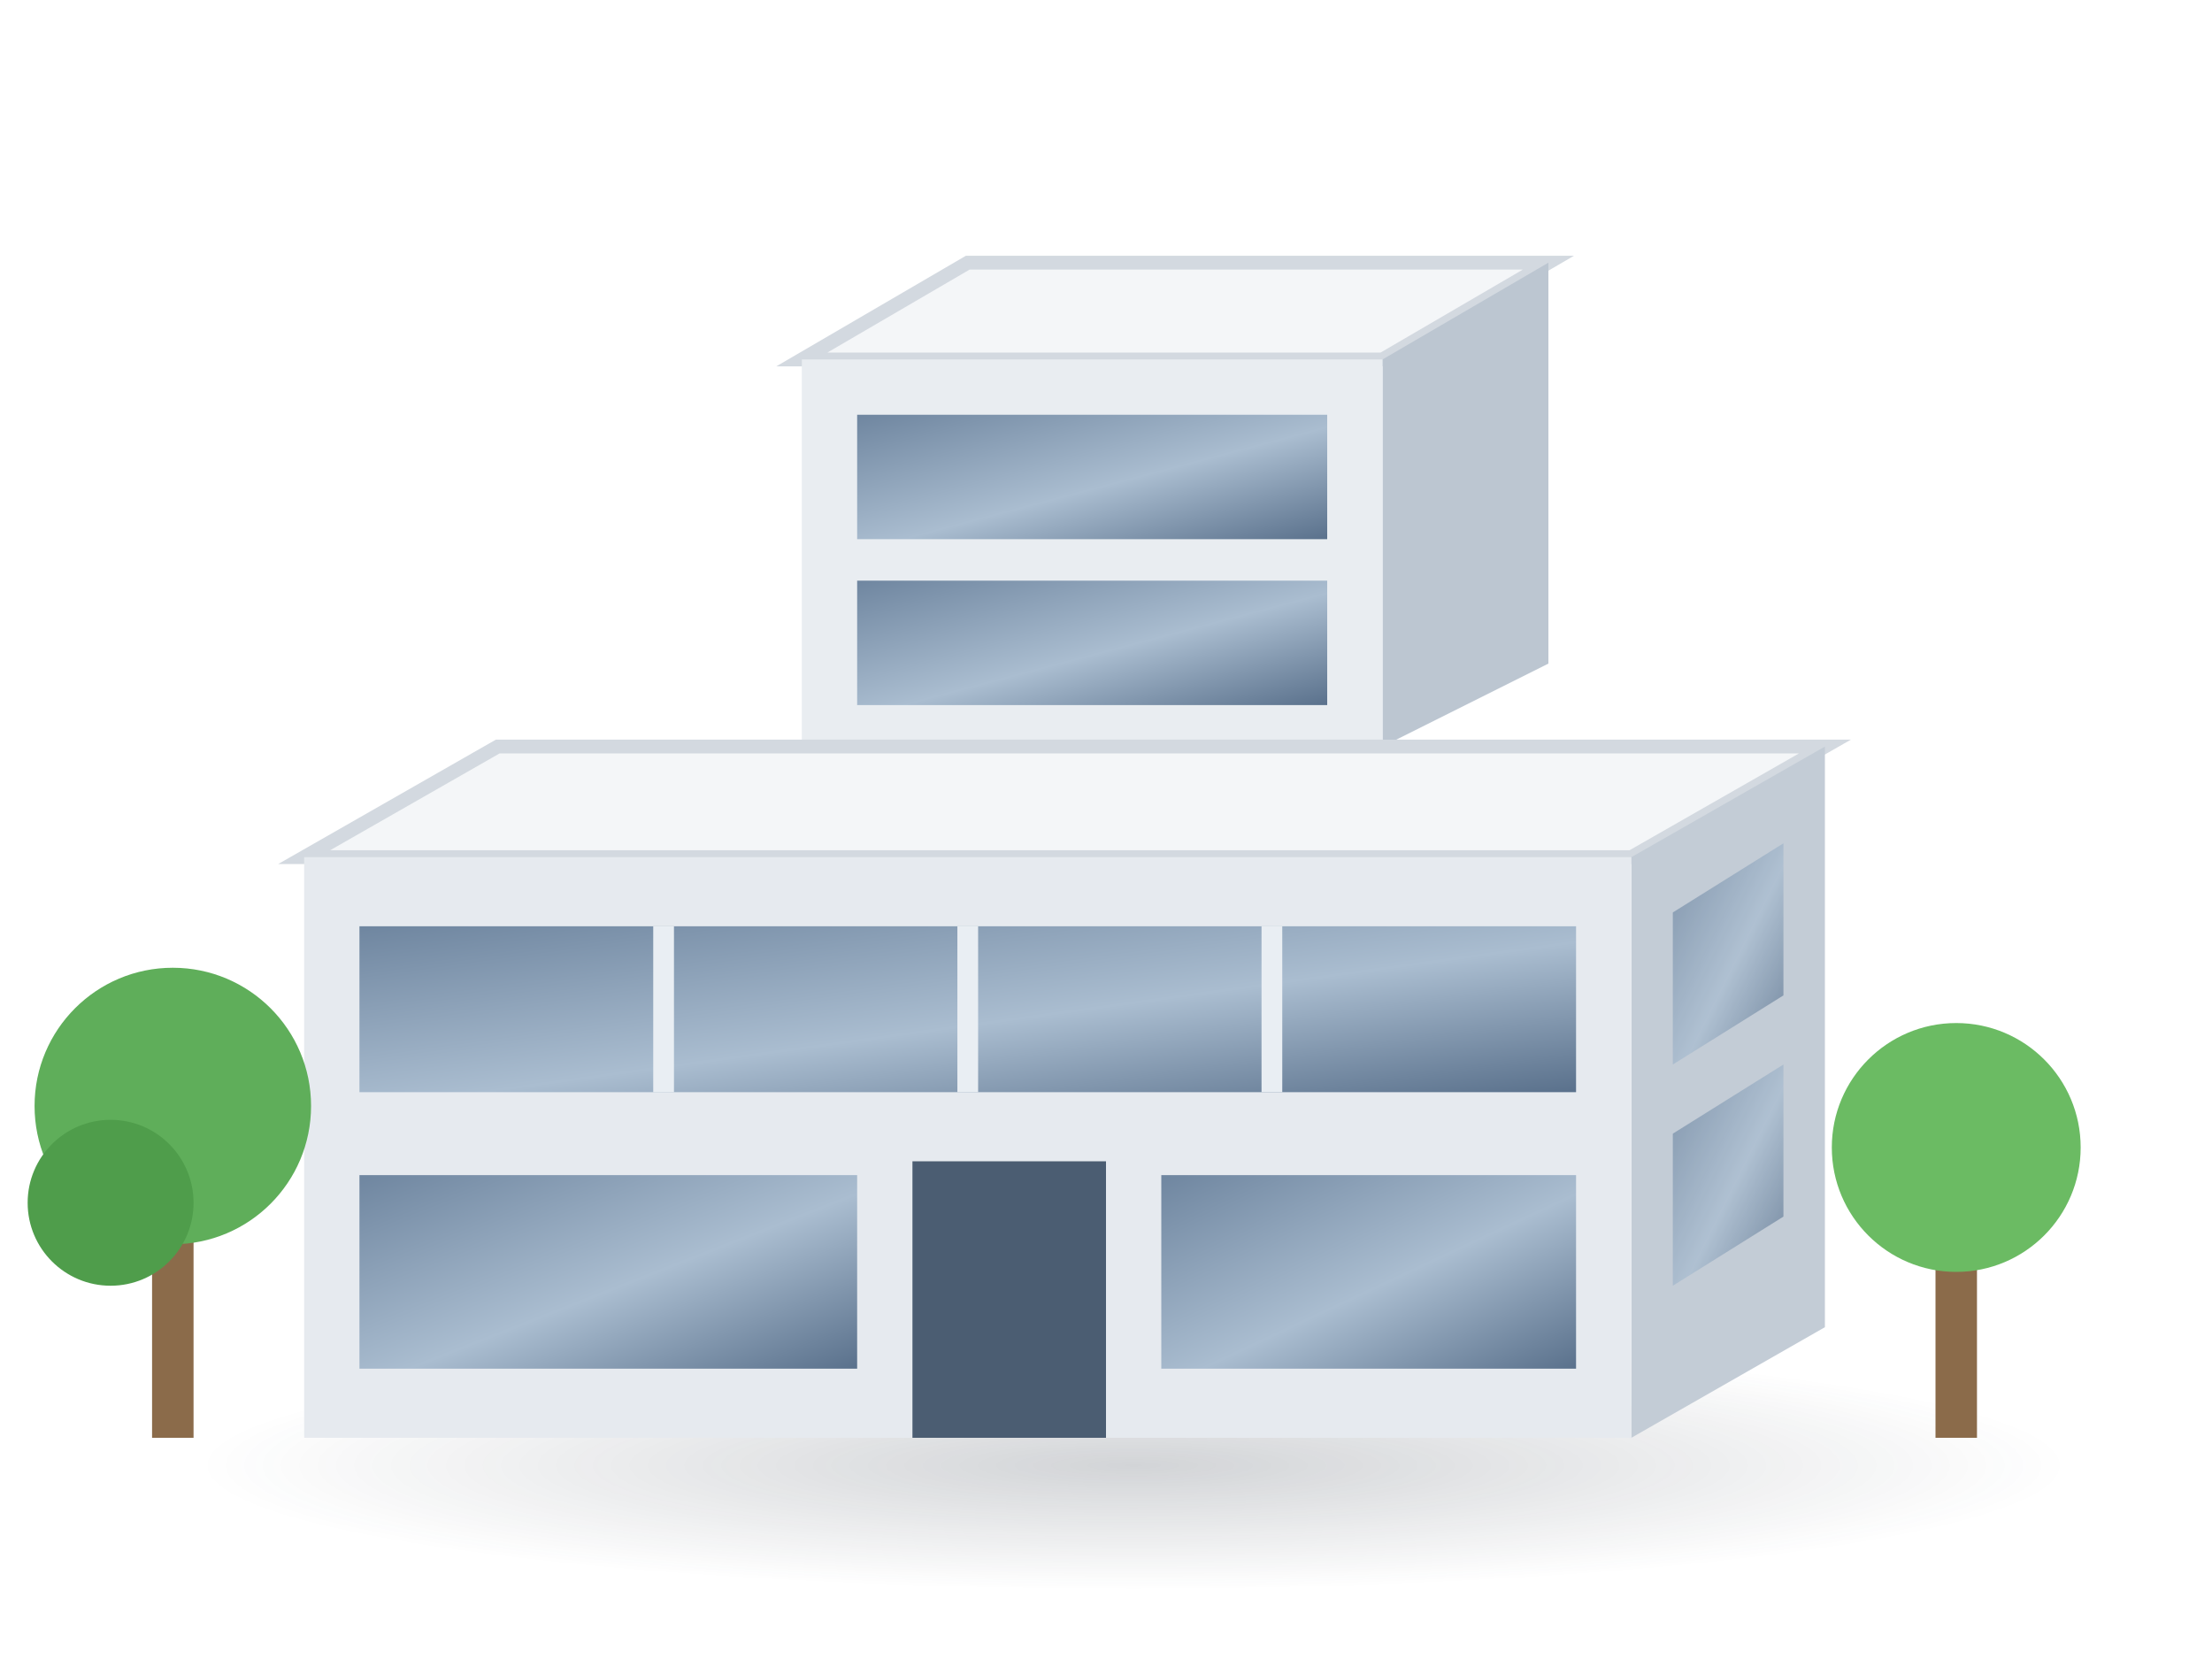
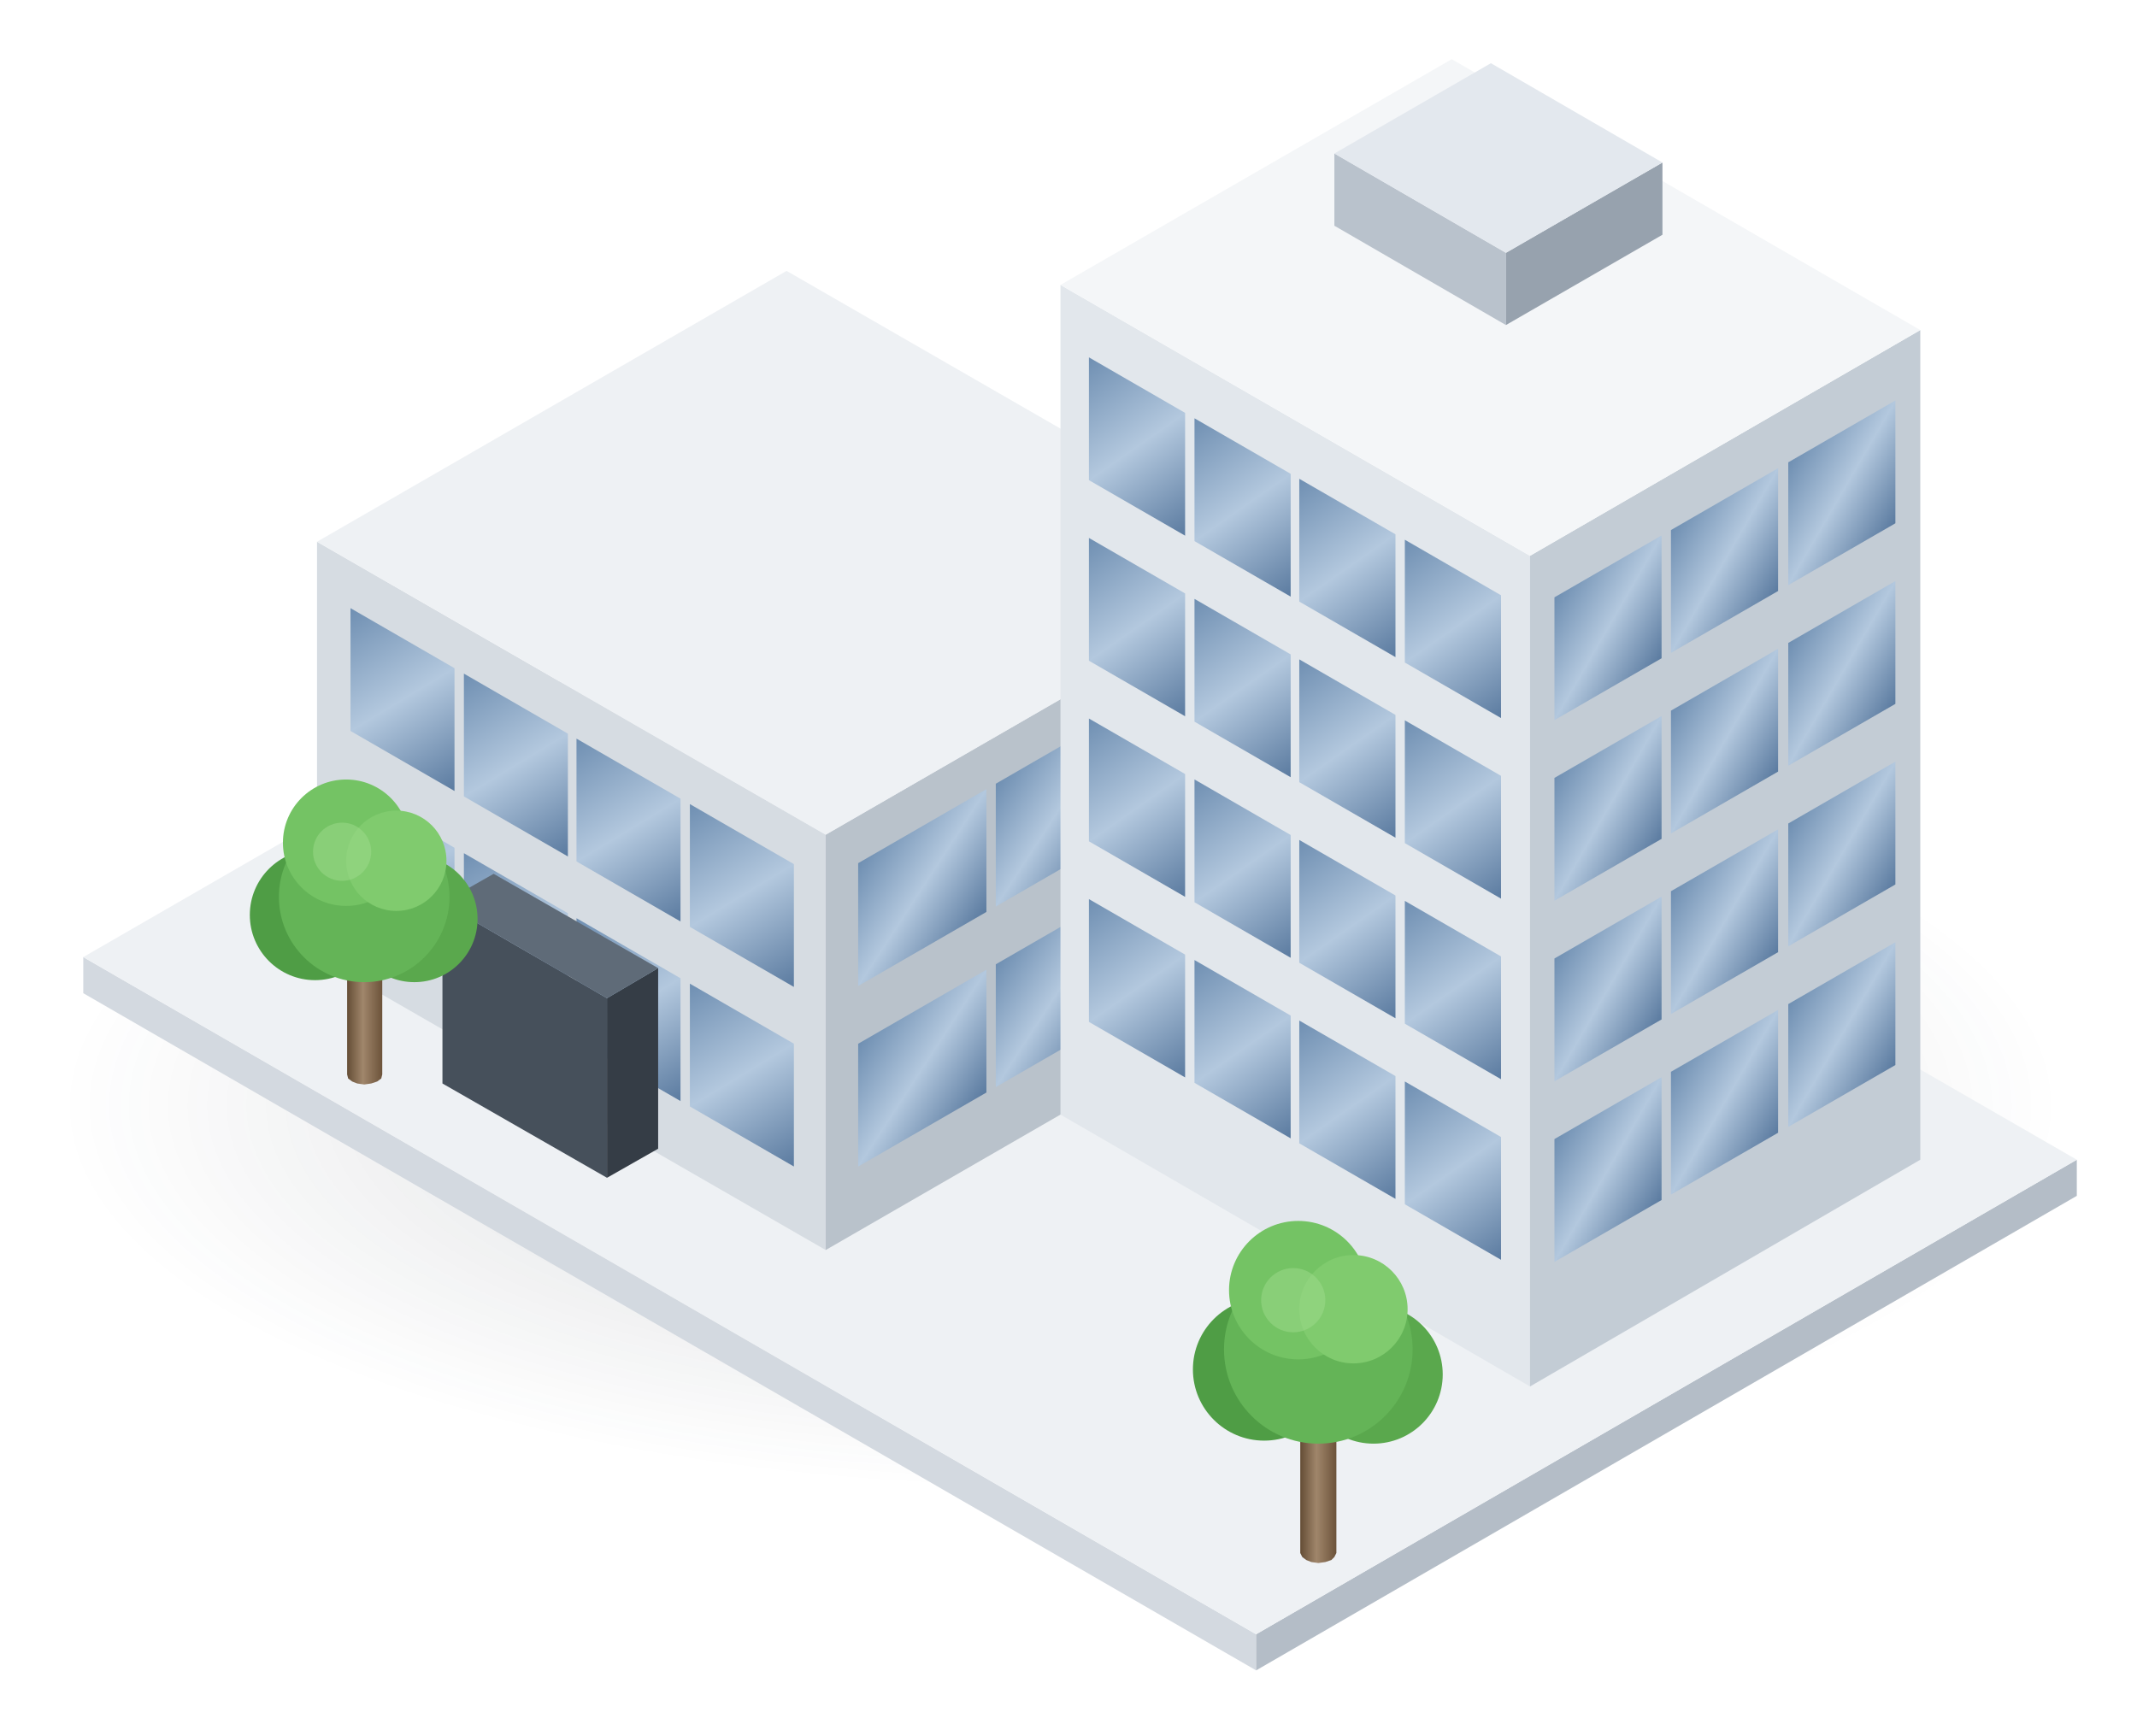
- <svg xmlns="http://www.w3.org/2000/svg" viewBox="0 0 160 120" role="presentation" aria-hidden="true">
+ <svg xmlns="http://www.w3.org/2000/svg" viewBox="-94 -63 213 173" role="presentation" aria-hidden="true">
  <defs>
-     <radialGradient id="golge" cx=".5" cy=".5" r=".5">
-       <stop offset="0" stop-color="#1f2937" stop-opacity=".2" />
+     <linearGradient id="cam" x1="0" y1="0" x2="1" y2="1">
+       <stop offset="0" stop-color="#6f8fb2" />
+       <stop offset=".5" stop-color="#b3c8de" />
+       <stop offset="1" stop-color="#5b7ba0" />
+     </linearGradient>
+     <radialGradient id="gol1" cx=".5" cy=".5" r=".5">
+       <stop offset="0" stop-color="#1f2937" stop-opacity="0.2" />
      <stop offset="1" stop-color="#1f2937" stop-opacity="0" />
    </radialGradient>
-     <linearGradient id="cam" x1="0" y1="0" x2="1" y2="1">
-       <stop offset="0" stop-color="#6f86a0" />
-       <stop offset=".55" stop-color="#aabdd0" />
-       <stop offset="1" stop-color="#5a718c" />
+     <linearGradient id="g0" x1="0" y1="0" x2="1" y2="0">
+       <stop offset="0" stop-color="#644d35" />
+       <stop offset=".45" stop-color="#a0866b" />
+       <stop offset="1" stop-color="#6c533a" />
    </linearGradient>
  </defs>
-   <ellipse cx="82" cy="106" rx="68" ry="9" fill="url(#golge)" />
-   <polygon points="58,26 70,19 112,19 100,26" fill="#f4f6f8" stroke="#d3d9e0" />
-   <polygon points="100,26 112,19 112,48 100,54" fill="#bcc6d1" />
-   <rect x="58" y="26" width="42" height="28" fill="#e9edf1" />
-   <rect x="62" y="30" width="34" height="9" fill="url(#cam)" />
-   <rect x="62" y="42" width="34" height="9" fill="url(#cam)" />
-   <polygon points="22,62 36,54 132,54 118,62" fill="#f4f6f8" stroke="#d3d9e0" />
-   <polygon points="118,62 132,54 132,96 118,104" fill="#c3ccd6" />
-   <polygon points="121,66 129,61 129,72 121,77" fill="url(#cam)" opacity=".8" />
-   <polygon points="121,82 129,77 129,88 121,93" fill="url(#cam)" opacity=".8" />
-   <rect x="22" y="62" width="96" height="42" fill="#e6eaef" />
-   <rect x="26" y="67" width="88" height="12" fill="url(#cam)" />
-   <g stroke="#e9eef3" stroke-width="1.5">
-     <line x1="48" y1="67" x2="48" y2="79" />
-     <line x1="70" y1="67" x2="70" y2="79" />
-     <line x1="92" y1="67" x2="92" y2="79" />
+   <ellipse cx="11.7" cy="47.2" rx="99.2" ry="38.2" fill="url(#gol1)" />
+   <polygon points="-85.7,36.0 31.2,103.5 31.2,99.9 -85.7,32.4" fill="#d3d9e0" />
+   <polygon points="113.0,56.2 31.2,103.5 31.2,99.9 113.0,52.6" fill="#b4bdc7" />
+   <polygon points="-3.9,-14.8 113.0,52.6 31.2,99.9 -85.7,32.4" fill="#eef1f4" />
+   <polygon points="-62.4,32.4 -11.7,61.6 -11.7,20.2 -62.4,-9.0" fill="#d6dce2" />
+   <polygon points="35.1,34.6 -11.7,61.6 -11.7,20.2 35.1,-6.8" fill="#b9c2cb" />
+   <polygon points="-15.6,-36.0 35.1,-6.8 -11.7,20.2 -62.4,-9.0" fill="#eef1f4" />
+   <g transform="matrix(7.7942 4.5 0 9 -60.0 -4.0)">
+     <rect x="0.12" y="0.12" width="1.33" height="1.36" fill="url(#cam)" />
+     <rect x="1.57" y="0.12" width="1.33" height="1.36" fill="url(#cam)" />
+     <rect x="3.01" y="0.12" width="1.33" height="1.36" fill="url(#cam)" />
+     <rect x="4.46" y="0.12" width="1.33" height="1.36" fill="url(#cam)" />
  </g>
-   <rect x="26" y="85" width="36" height="14" fill="url(#cam)" />
-   <rect x="84" y="85" width="30" height="14" fill="url(#cam)" />
-   <rect x="66" y="84" width="14" height="20" fill="#4b5d72" />
-   <rect x="11" y="86" width="3" height="18" fill="#8b6b4a" />
-   <circle cx="12.5" cy="80" r="10" fill="#5fae5a" />
-   <circle cx="8" cy="87" r="6" fill="#4f9d4b" />
-   <rect x="140" y="88" width="3" height="16" fill="#8b6b4a" />
-   <circle cx="141.5" cy="83" r="9" fill="#6bbb63" />
+   <g transform="matrix(7.7942 -4.5 0 9 -9.4 22.5)">
+     <rect x="0.12" y="0.12" width="1.64" height="1.36" fill="url(#cam)" />
+     <rect x="1.88" y="0.12" width="1.64" height="1.36" fill="url(#cam)" />
+     <rect x="3.64" y="0.12" width="1.64" height="1.36" fill="url(#cam)" />
+   </g>
+   <g transform="matrix(7.7942 4.5 0 9 -60.0 13.9)">
+     <rect x="0.12" y="0.12" width="1.33" height="1.36" fill="url(#cam)" />
+     <rect x="1.57" y="0.12" width="1.33" height="1.36" fill="url(#cam)" />
+     <rect x="3.01" y="0.12" width="1.33" height="1.36" fill="url(#cam)" />
+     <rect x="4.46" y="0.12" width="1.33" height="1.36" fill="url(#cam)" />
+   </g>
+   <g transform="matrix(7.7942 -4.5 0 9 -9.4 40.5)">
+     <rect x="0.12" y="0.12" width="1.64" height="1.36" fill="url(#cam)" />
+     <rect x="1.88" y="0.12" width="1.64" height="1.36" fill="url(#cam)" />
+     <rect x="3.64" y="0.12" width="1.64" height="1.36" fill="url(#cam)" />
+   </g>
+   <polygon points="-49.9,45.0 -33.5,54.4 -33.5,36.5 -49.9,27.0" fill="#46505b" />
+   <polygon points="-28.4,51.5 -33.5,54.4 -33.5,36.5 -28.4,33.5" fill="#353d46" />
+   <polygon points="-44.8,24.1 -28.4,33.5 -33.5,36.5 -49.9,27.0" fill="#5f6b78" />
+   <polygon points="11.7,48.1 58.5,75.2 58.5,-7.6 11.7,-34.6" fill="#e2e7ec" />
+   <polygon points="97.4,52.6 58.5,75.2 58.5,-7.6 97.4,-30.1" fill="#c3ccd5" />
+   <polygon points="50.7,-57.1 97.4,-30.1 58.5,-7.6 11.7,-34.6" fill="#f4f6f8" />
+   <g transform="matrix(7.7942 4.5 0 9 13.6 -29.0)">
+     <rect x="0.12" y="0.12" width="1.23" height="1.36" fill="url(#cam)" />
+     <rect x="1.47" y="0.12" width="1.23" height="1.36" fill="url(#cam)" />
+     <rect x="2.81" y="0.12" width="1.23" height="1.36" fill="url(#cam)" />
+     <rect x="4.16" y="0.12" width="1.23" height="1.36" fill="url(#cam)" />
+   </g>
+   <g transform="matrix(7.7942 -4.5 0 9 60.0 -4.0)">
+     <rect x="0.12" y="0.12" width="1.37" height="1.36" fill="url(#cam)" />
+     <rect x="1.61" y="0.12" width="1.37" height="1.36" fill="url(#cam)" />
+     <rect x="3.11" y="0.12" width="1.37" height="1.36" fill="url(#cam)" />
+   </g>
+   <g transform="matrix(7.7942 4.5 0 9 13.6 -11.0)">
+     <rect x="0.12" y="0.12" width="1.23" height="1.36" fill="url(#cam)" />
+     <rect x="1.47" y="0.12" width="1.23" height="1.36" fill="url(#cam)" />
+     <rect x="2.81" y="0.12" width="1.23" height="1.36" fill="url(#cam)" />
+     <rect x="4.16" y="0.12" width="1.23" height="1.36" fill="url(#cam)" />
+   </g>
+   <g transform="matrix(7.7942 -4.5 0 9 60.0 14.0)">
+     <rect x="0.12" y="0.12" width="1.37" height="1.36" fill="url(#cam)" />
+     <rect x="1.61" y="0.12" width="1.37" height="1.36" fill="url(#cam)" />
+     <rect x="3.11" y="0.12" width="1.37" height="1.36" fill="url(#cam)" />
+   </g>
+   <g transform="matrix(7.7942 4.5 0 9 13.6 7.0)">
+     <rect x="0.12" y="0.12" width="1.23" height="1.36" fill="url(#cam)" />
+     <rect x="1.47" y="0.12" width="1.23" height="1.36" fill="url(#cam)" />
+     <rect x="2.81" y="0.12" width="1.23" height="1.36" fill="url(#cam)" />
+     <rect x="4.16" y="0.12" width="1.23" height="1.36" fill="url(#cam)" />
+   </g>
+   <g transform="matrix(7.7942 -4.5 0 9 60.0 32.0)">
+     <rect x="0.12" y="0.12" width="1.37" height="1.36" fill="url(#cam)" />
+     <rect x="1.61" y="0.12" width="1.37" height="1.36" fill="url(#cam)" />
+     <rect x="3.11" y="0.12" width="1.37" height="1.36" fill="url(#cam)" />
+   </g>
+   <g transform="matrix(7.7942 4.5 0 9 13.6 25.0)">
+     <rect x="0.12" y="0.12" width="1.23" height="1.36" fill="url(#cam)" />
+     <rect x="1.47" y="0.12" width="1.23" height="1.36" fill="url(#cam)" />
+     <rect x="2.81" y="0.12" width="1.23" height="1.36" fill="url(#cam)" />
+     <rect x="4.16" y="0.12" width="1.23" height="1.36" fill="url(#cam)" />
+   </g>
+   <g transform="matrix(7.7942 -4.5 0 9 60.0 50.0)">
+     <rect x="0.12" y="0.12" width="1.37" height="1.36" fill="url(#cam)" />
+     <rect x="1.61" y="0.12" width="1.37" height="1.36" fill="url(#cam)" />
+     <rect x="3.11" y="0.12" width="1.37" height="1.36" fill="url(#cam)" />
+   </g>
+   <polygon points="39.0,-40.5 56.1,-30.6 56.1,-37.8 39.0,-47.7" fill="#b9c2cc" />
+   <polygon points="71.7,-39.6 56.1,-30.6 56.1,-37.8 71.7,-46.8" fill="#97a2ae" />
+   <polygon points="54.6,-56.7 71.7,-46.8 56.1,-37.8 39.0,-47.7" fill="#e3e8ee" />
+   <polygon points="35.6,77.9 35.8,77.5 36.2,77.2 36.7,77.0 37.4,76.9 38.1,77.0 38.7,77.2 39.0,77.5 39.2,77.9 39.2,91.8 39.0,92.2 38.7,92.5 38.1,92.7 37.4,92.8 36.7,92.7 36.2,92.5 35.8,92.2 35.6,91.8" fill="url(#g0)" />
+   <polygon points="38.7,78.7 38.1,78.9 37.4,79.0 36.7,78.9 36.2,78.7 35.8,78.3 35.6,77.9 35.8,77.6 36.2,77.2 36.7,77.0 37.4,76.9 38.1,77.0 38.7,77.2 39.0,77.6 39.2,77.9 39.0,78.3" fill="#a89077" />
+   <circle cx="32.0" cy="73.5" r="7.1" fill="#4f9d45" />
+   <circle cx="42.9" cy="74.0" r="6.9" fill="#5aa84d" />
+   <circle cx="37.4" cy="71.5" r="9.4" fill="#64b457" />
+   <circle cx="35.4" cy="65.6" r="6.9" fill="#74c364" />
+   <circle cx="40.9" cy="67.5" r="5.4" fill="#80cb6e" />
+   <circle cx="34.9" cy="66.6" r="3.2" fill="#9bd889" opacity=".55" />
+   <polygon points="-59.4,32.2 -59.3,31.8 -58.9,31.5 -58.4,31.3 -57.7,31.2 -57.0,31.3 -56.4,31.5 -56.0,31.8 -55.9,32.2 -55.9,44.1 -56.0,44.5 -56.4,44.8 -57.0,45.0 -57.7,45.1 -58.4,45.0 -58.9,44.8 -59.3,44.5 -59.4,44.1" fill="url(#g0)" />
+   <polygon points="-56.4,32.9 -57.0,33.2 -57.7,33.2 -58.4,33.2 -58.9,32.9 -59.3,32.6 -59.4,32.2 -59.3,31.8 -58.9,31.5 -58.4,31.3 -57.7,31.2 -57.0,31.3 -56.4,31.5 -56.0,31.8 -55.9,32.2 -56.0,32.6" fill="#a89077" />
+   <circle cx="-62.6" cy="28.2" r="6.5" fill="#4f9d45" />
+   <circle cx="-52.7" cy="28.6" r="6.3" fill="#5aa84d" />
+   <circle cx="-57.7" cy="26.4" r="8.5" fill="#64b457" />
+   <circle cx="-59.5" cy="21.0" r="6.3" fill="#74c364" />
+   <circle cx="-54.5" cy="22.8" r="5.0" fill="#80cb6e" />
+   <circle cx="-59.9" cy="21.9" r="2.9" fill="#9bd889" opacity=".55" />
</svg>
